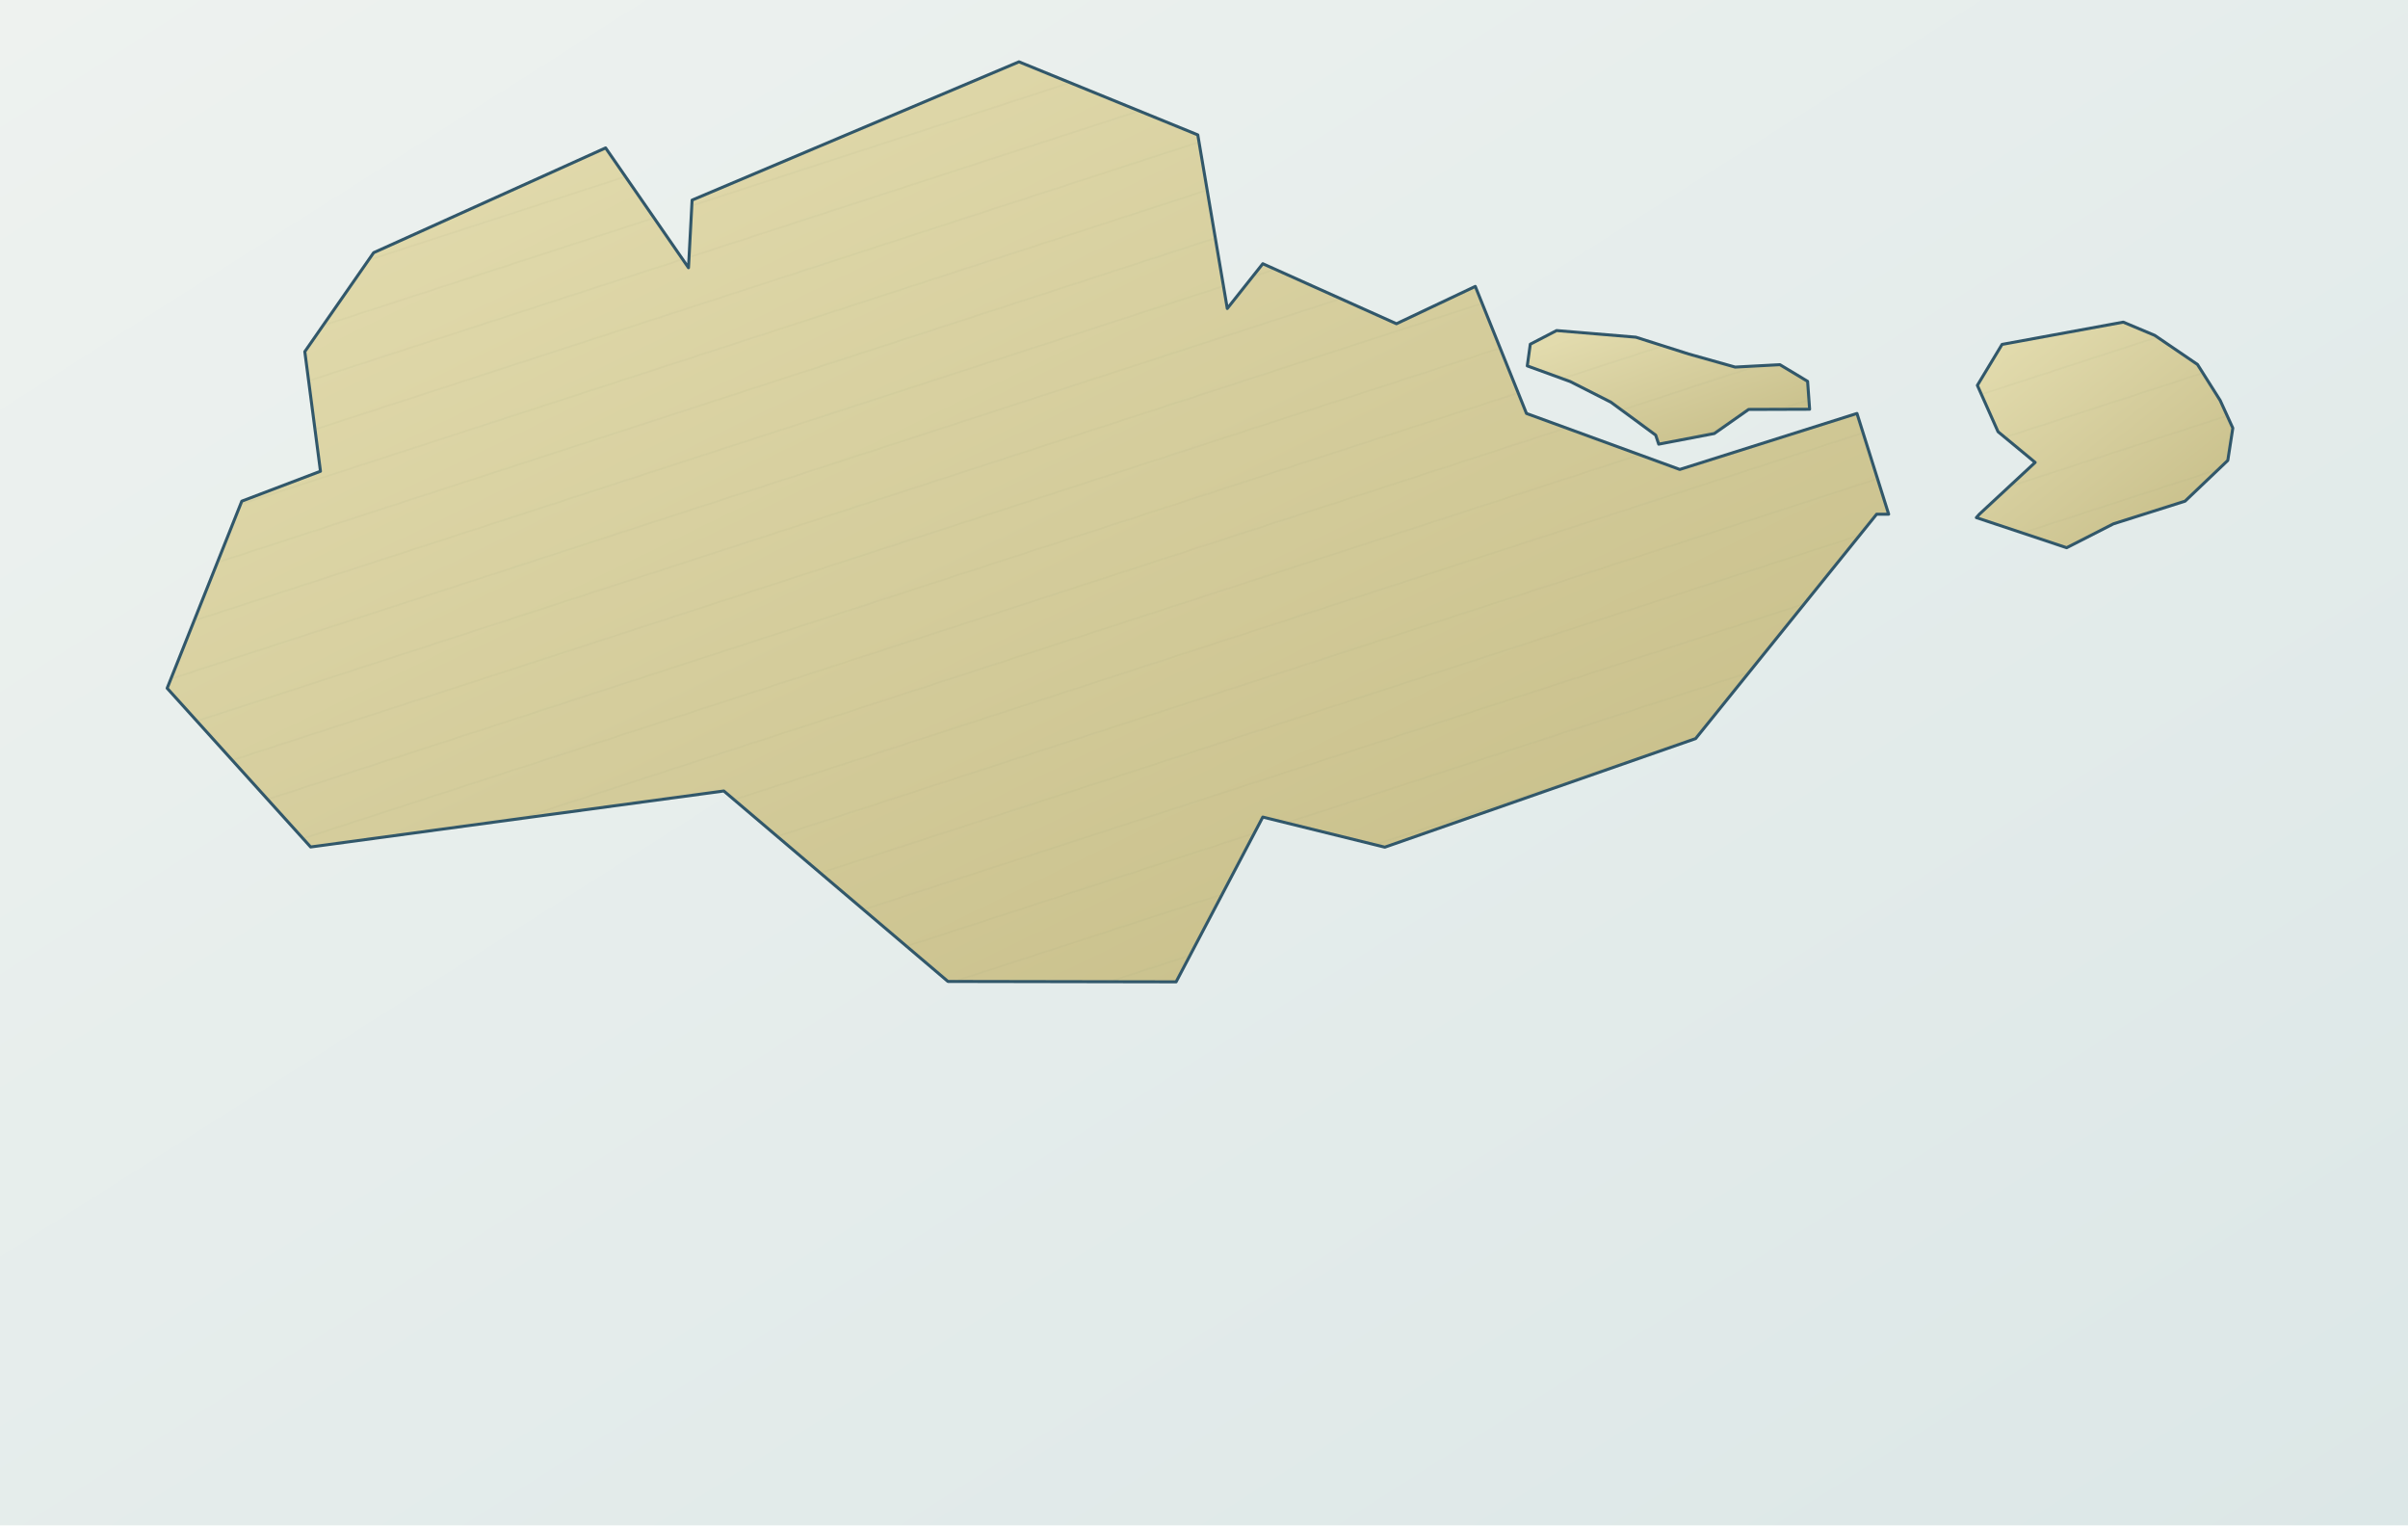
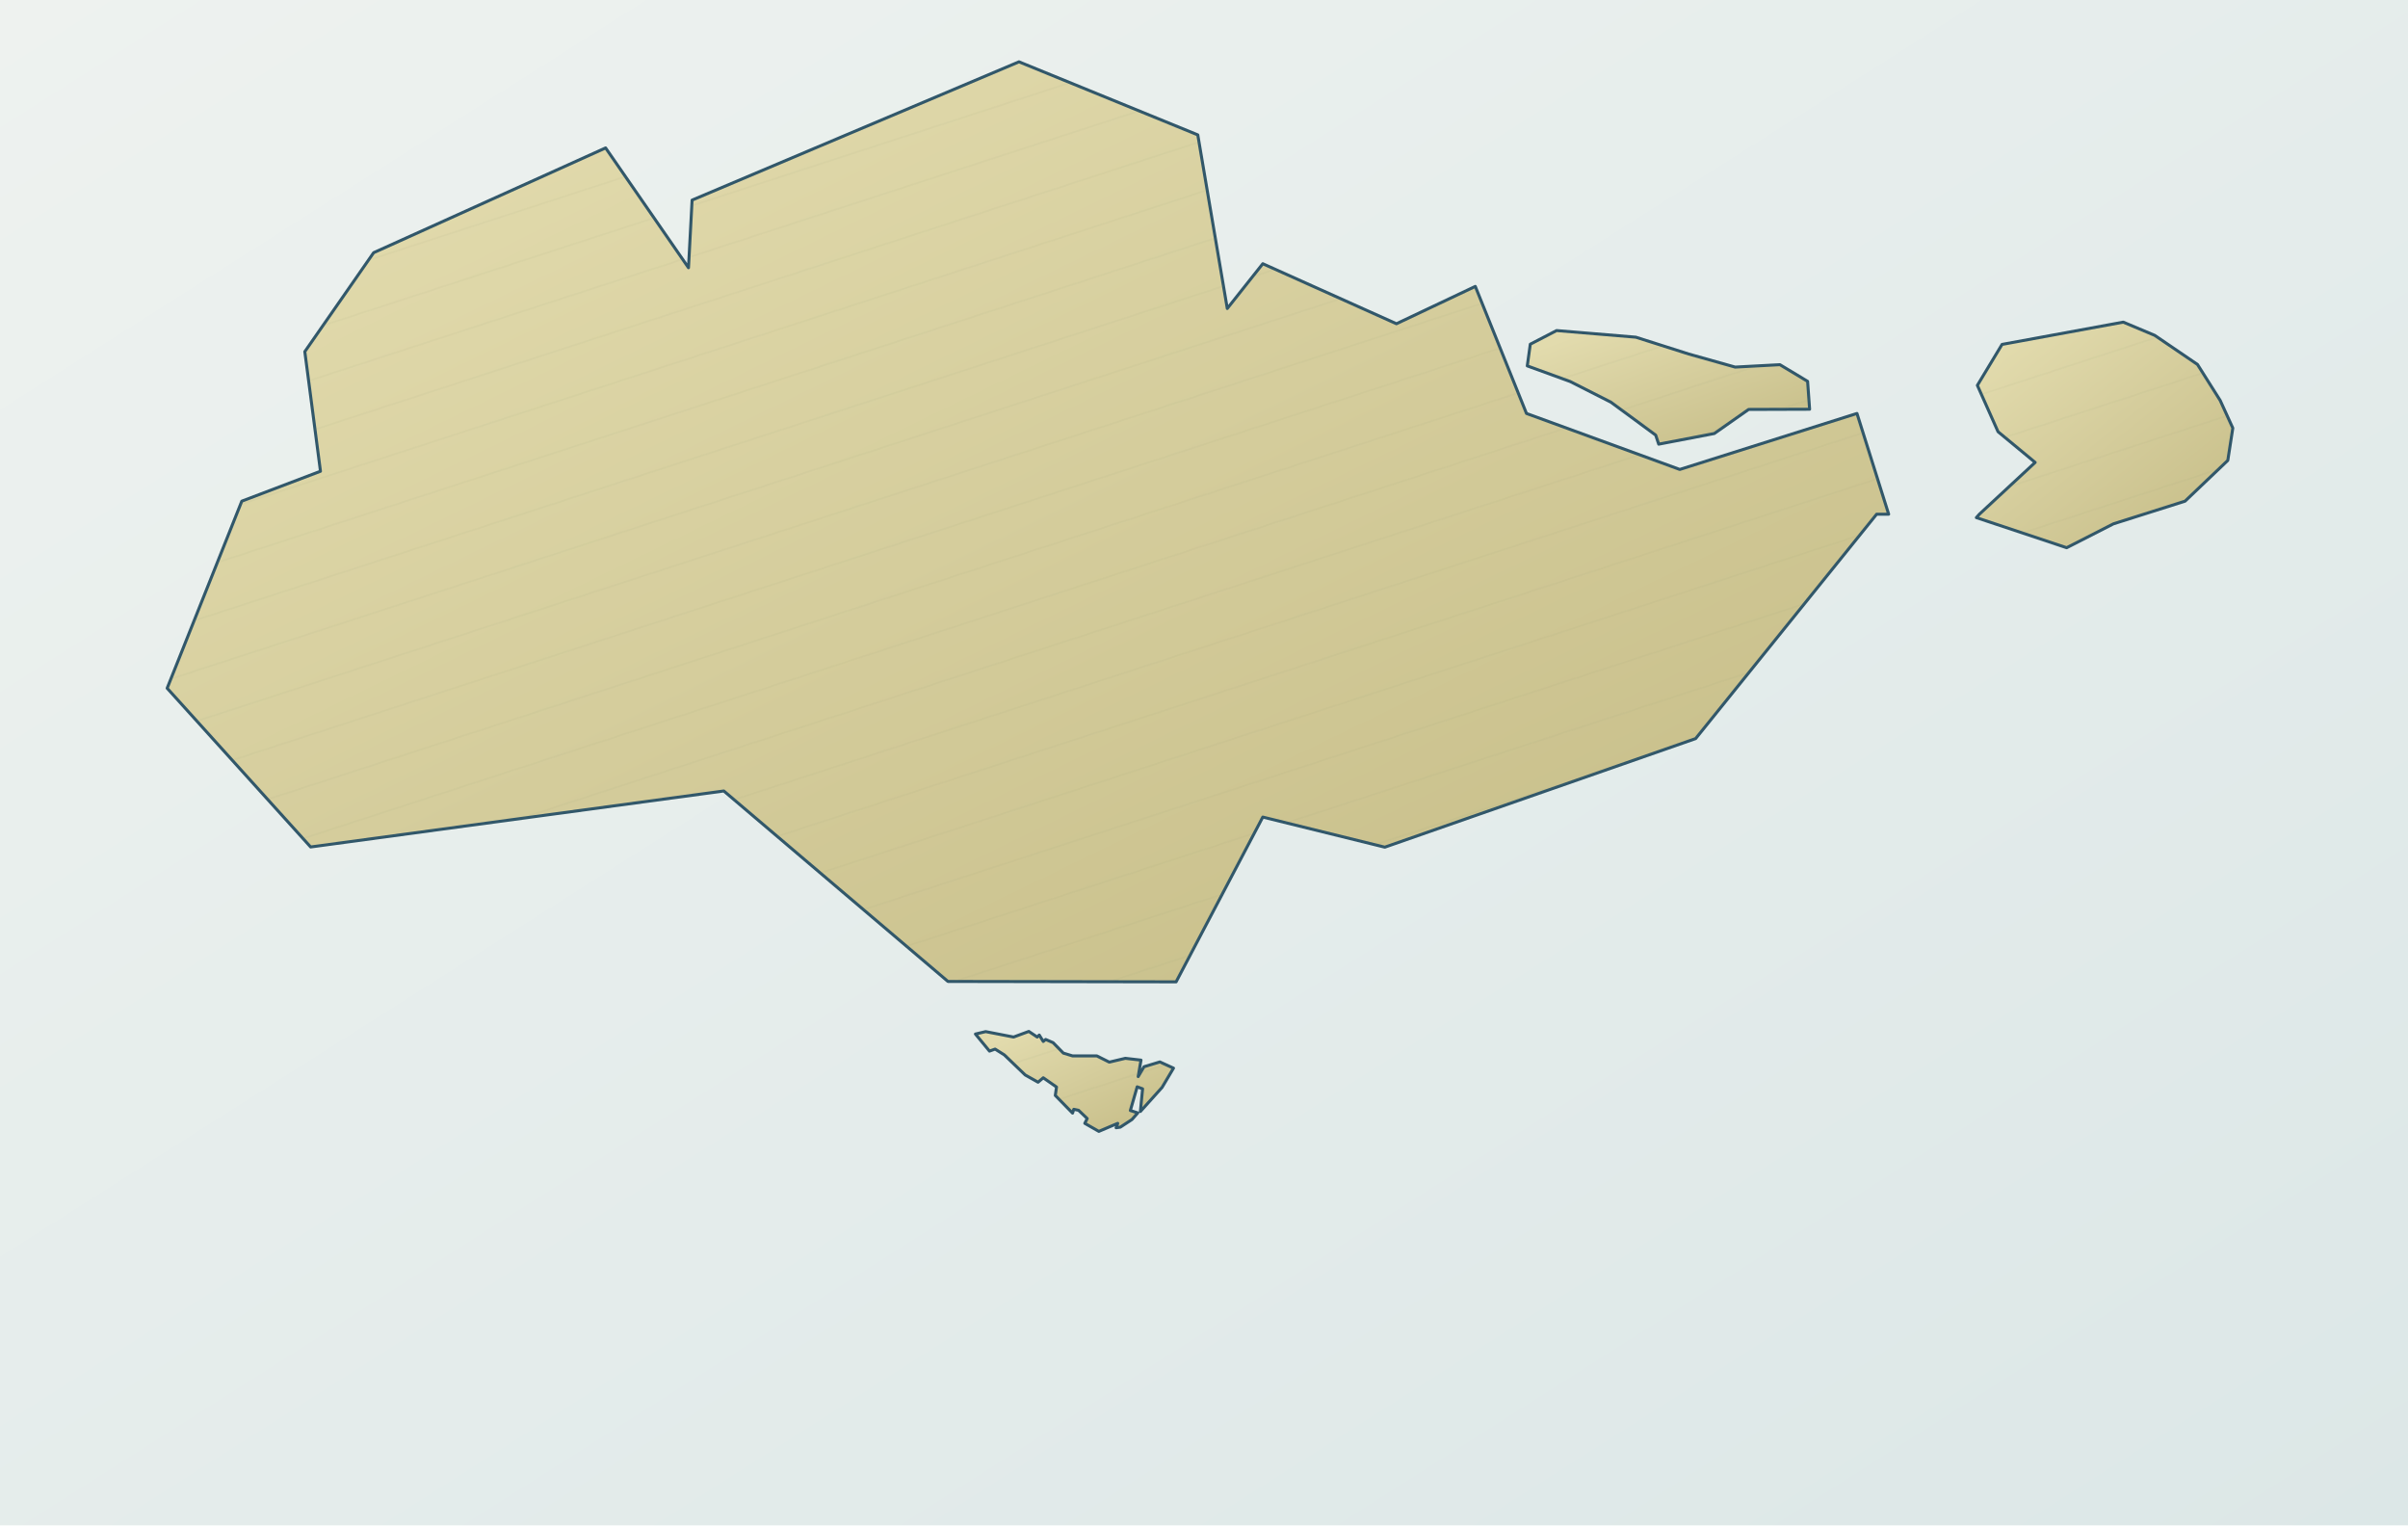
<svg xmlns="http://www.w3.org/2000/svg" viewBox="0 0 1200 760" role="img" aria-label="Map of Singapore" data-map-style="journey-atlas-map-v3-clean-background" data-map-projection="local-equirectangular-fit-v1">
  <defs>
    <linearGradient id="sea" x1="0" y1="0" x2="1" y2="1">
      <stop offset="0" stop-color="#eef2ef" />
      <stop offset=".55" stop-color="#e4eceb" />
      <stop offset="1" stop-color="#dce7e7" />
    </linearGradient>
    <linearGradient id="land" x1=".12" y1=".08" x2=".88" y2=".92">
      <stop offset="0" stop-color="#e2dbad" />
      <stop offset=".52" stop-color="#d4cc9b" />
      <stop offset="1" stop-color="#c8bf8a" />
    </linearGradient>
    <pattern id="terrain" width="24" height="24" patternUnits="userSpaceOnUse" patternTransform="rotate(-18)">
      <path d="M0 12H24" stroke="#87936f" stroke-opacity=".13" stroke-width="1" />
    </pattern>
  </defs>
  <rect width="1200" height="760" fill="url(#sea)" />
  <g fill="url(#land)" stroke="#31576a" stroke-width="1.5" stroke-linejoin="round" stroke-linecap="round">
    <path d="M941.2,256.2L935.2,256.2L845.0,368.0L690.1,422.1L629.3,407.1L586.1,489.2L472.4,489.0L360.7,394.1L154.8,422.0L83.3,342.9L120.5,249.7L159.7,234.8L151.9,175.2L186.2,125.9L301.8,73.7L343.1,133.4L344.9,99.7L507.8,30.8L596.9,67.2L611.6,153.7L629.3,131.4L695.9,161.3L735.2,142.7L760.7,206.0L837.1,233.9L925.4,206.0L941.2,256.2Z" />
    <path d="M775.7,164.7L762.6,171.5L761.1,182.3L782.5,190.1L802.8,200.4L825.1,216.8L826.6,221.3L854.3,216.0L871.4,204.0L901.8,203.9L900.8,190.0L887.0,181.7L864.7,182.9L841.6,176.4L815.2,168.0Z" />
    <path d="M984.9,257.9L1029.9,272.9L1053.2,261.0L1088.9,249.7L1110.2,229.4L1112.7,213.3L1106.4,199.5L1095.1,181.6L1073.8,167.1L1058.1,160.5L997.7,171.6L985.4,192.0L995.7,215.1L1014.2,230.4L986.4,256.2Z" />
+     <path d="M521.1,517.9L519.9,518.9L517.9,515.7L516.9,516.7L512.7,513.9L505.1,516.7L491.2,514.0L486.1,515.2L493.1,523.7L495.9,522.7L500.5,525.6L510.9,535.6L517.3,539.2L519.9,537.0L526.5,541.6L525.9,545.8L534.5,554.6L535.1,552.7L537.5,553.2L541.8,557.3L540.6,559.7L547.6,563.7L557.0,559.7L556.2,561.9L558.3,561.6L564.1,557.8L567.0,554.5L563.3,553.3L566.7,541.5L569.4,542.5L568.3,553.8L579.1,541.8L584.8,532.2L578.0,529.1L570.1,531.5L567.2,536.4L568.6,528.2L560.8,527.3L552.8,529.2L546.6,526.1L534.5,526.1L529.9,524.7L524.8,519.5Z" />
  </g>
  <g fill="url(#terrain)" stroke="none" opacity=".42">
    <path d="M941.2,256.2L935.2,256.2L845.0,368.0L690.1,422.1L629.3,407.1L586.1,489.2L472.4,489.0L360.7,394.1L154.8,422.0L83.3,342.9L120.5,249.7L159.7,234.8L151.9,175.2L186.2,125.9L301.8,73.7L343.1,133.4L344.9,99.7L507.8,30.8L596.9,67.2L611.6,153.7L629.3,131.4L695.9,161.3L735.2,142.7L760.7,206.0L837.1,233.9L925.4,206.0L941.2,256.2Z" />
    <path d="M775.7,164.7L762.6,171.5L761.1,182.3L782.5,190.1L802.8,200.4L825.1,216.8L826.6,221.3L854.3,216.0L871.4,204.0L901.8,203.9L900.8,190.0L887.0,181.7L864.7,182.9L841.6,176.4L815.2,168.0Z" />
    <path d="M984.9,257.9L1029.9,272.9L1053.2,261.0L1088.9,249.7L1110.2,229.4L1112.7,213.3L1106.4,199.5L1095.1,181.6L1073.8,167.1L1058.1,160.5L997.7,171.6L985.4,192.0L995.7,215.1L1014.2,230.4L986.4,256.2Z" />
+     <path d="M521.1,517.9L519.9,518.9L517.9,515.7L516.9,516.7L512.7,513.9L505.1,516.7L491.2,514.0L486.1,515.2L493.1,523.7L495.9,522.7L500.5,525.6L510.9,535.6L517.3,539.2L519.9,537.0L526.5,541.6L525.9,545.8L534.5,554.6L535.1,552.7L537.5,553.2L541.8,557.3L540.6,559.7L547.6,563.7L557.0,559.7L556.2,561.9L558.3,561.6L564.1,557.8L567.0,554.5L563.3,553.3L566.7,541.5L569.4,542.5L568.3,553.8L579.1,541.8L584.8,532.2L578.0,529.1L570.1,531.5L567.2,536.4L568.6,528.2L560.8,527.3L552.8,529.2L546.6,526.1L534.5,526.1L529.9,524.7L524.8,519.5Z" />
  </g>
</svg>
